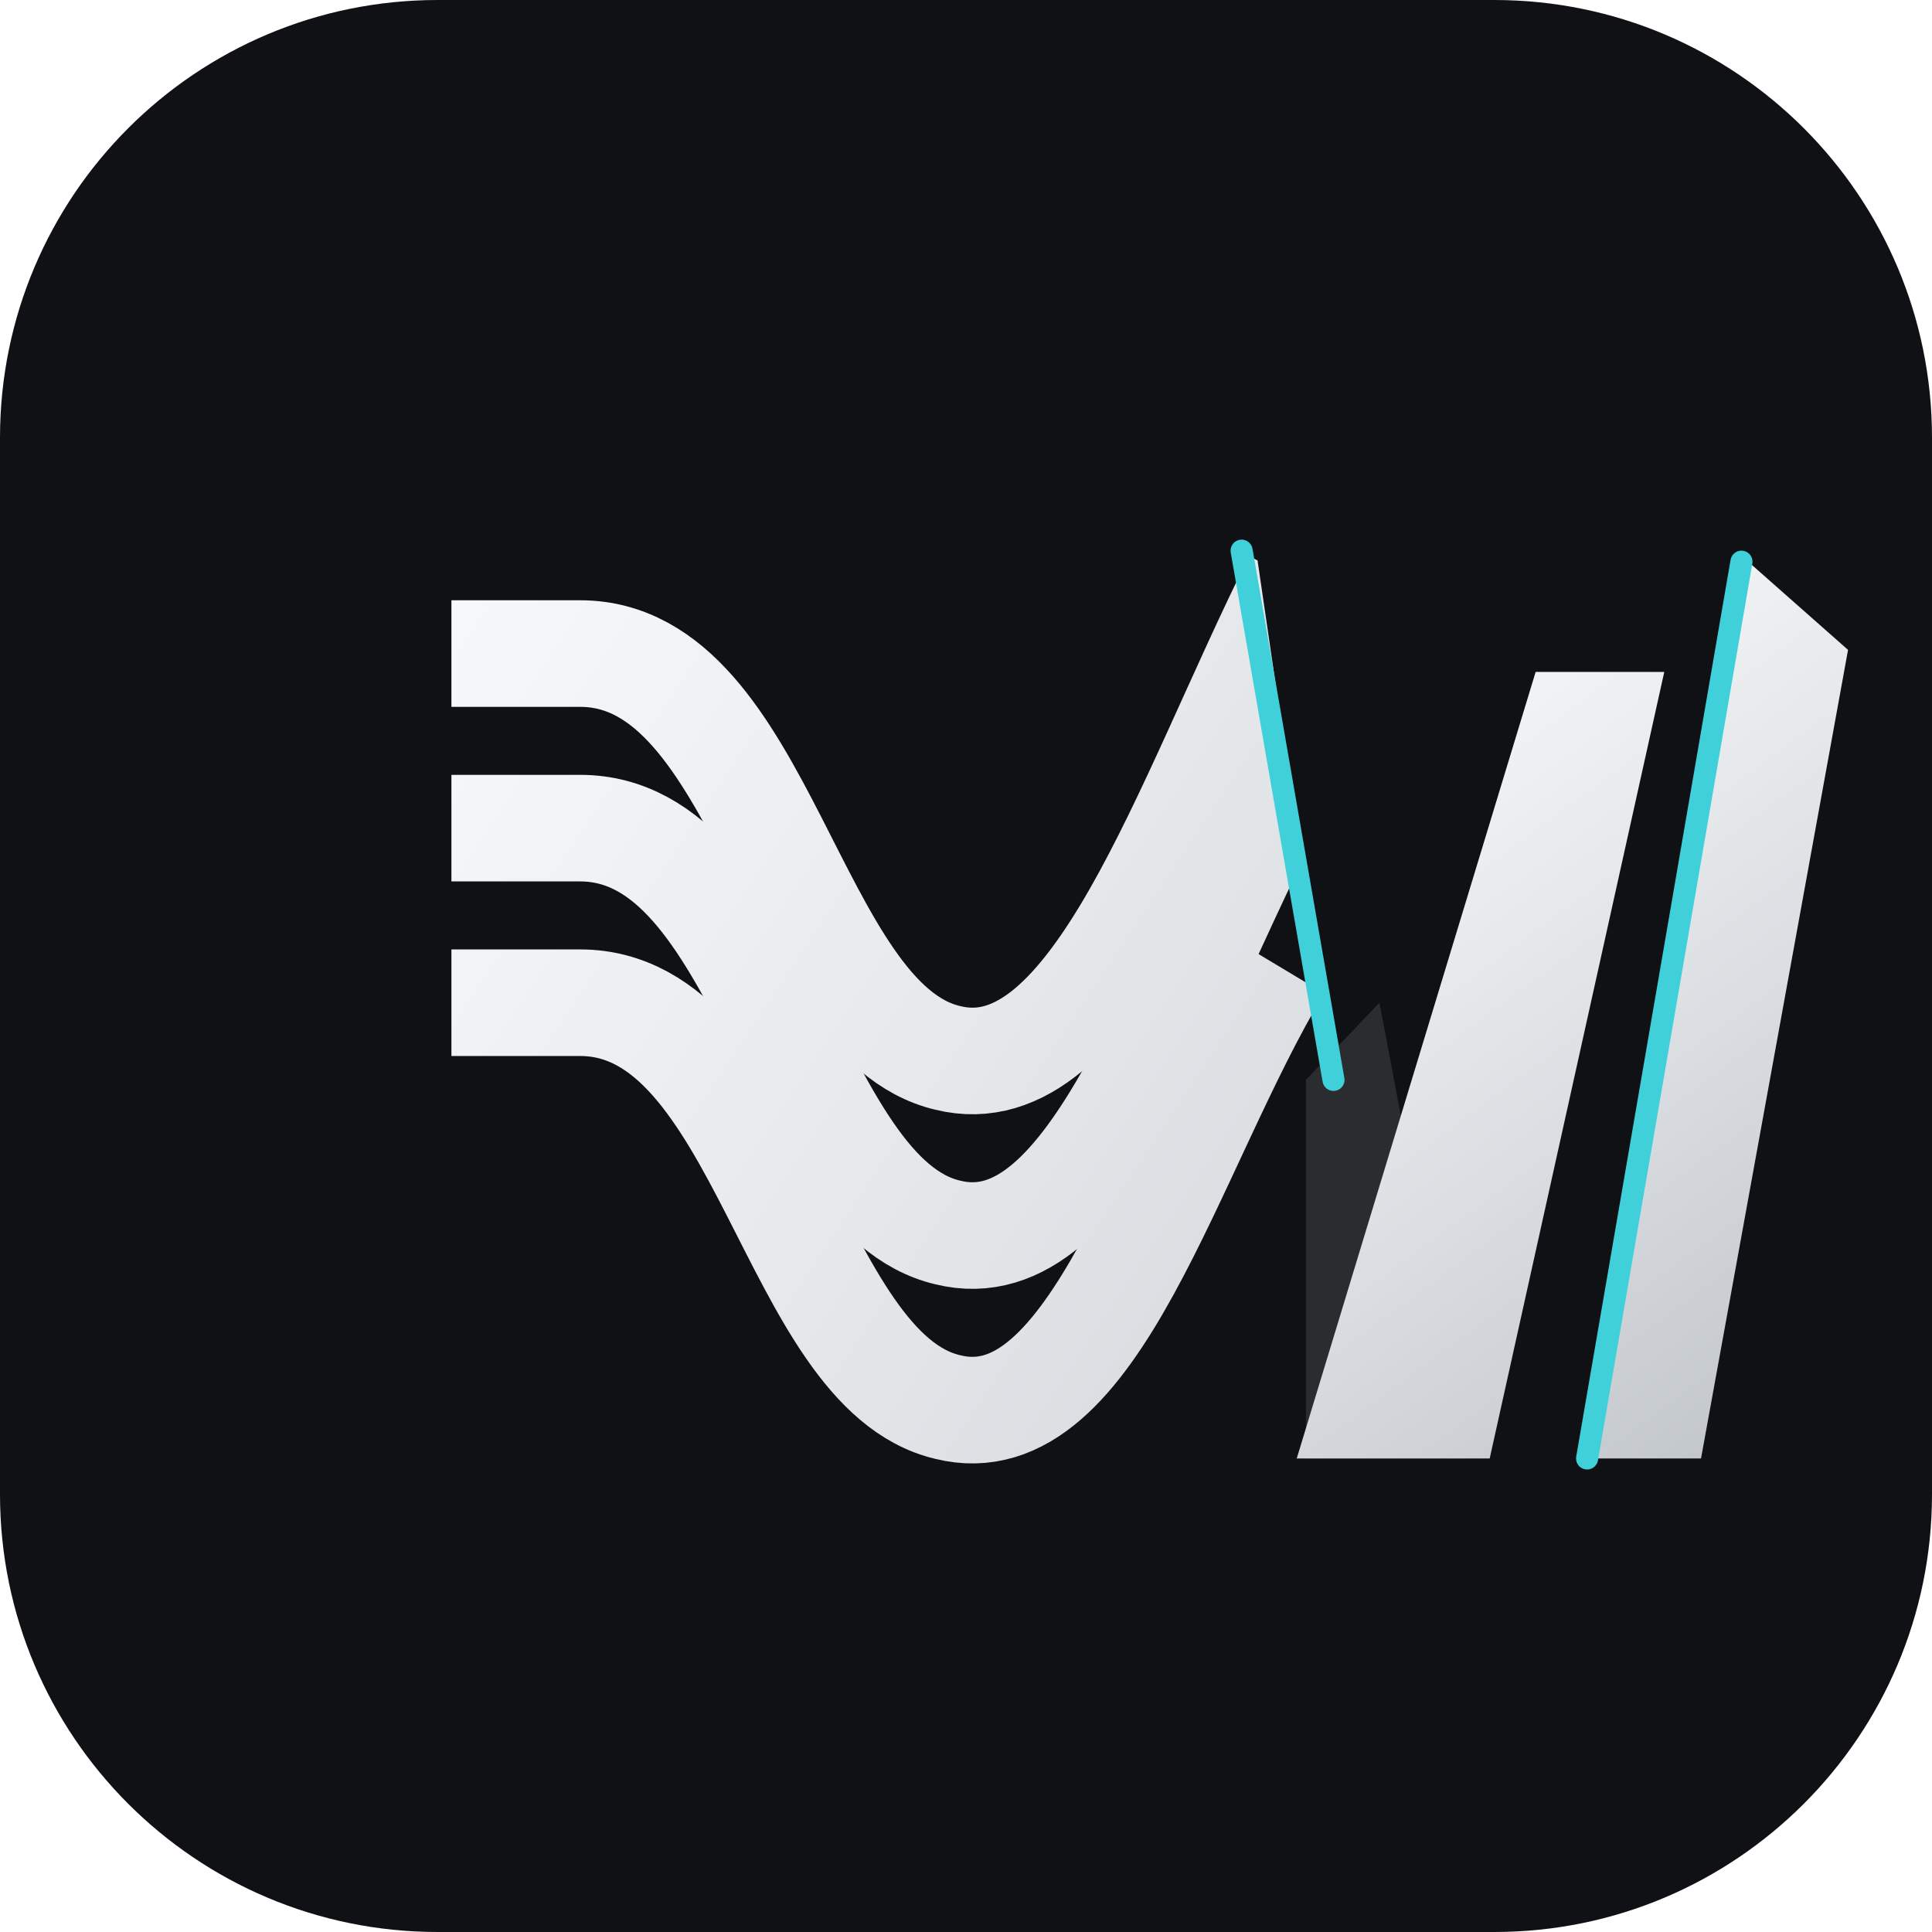
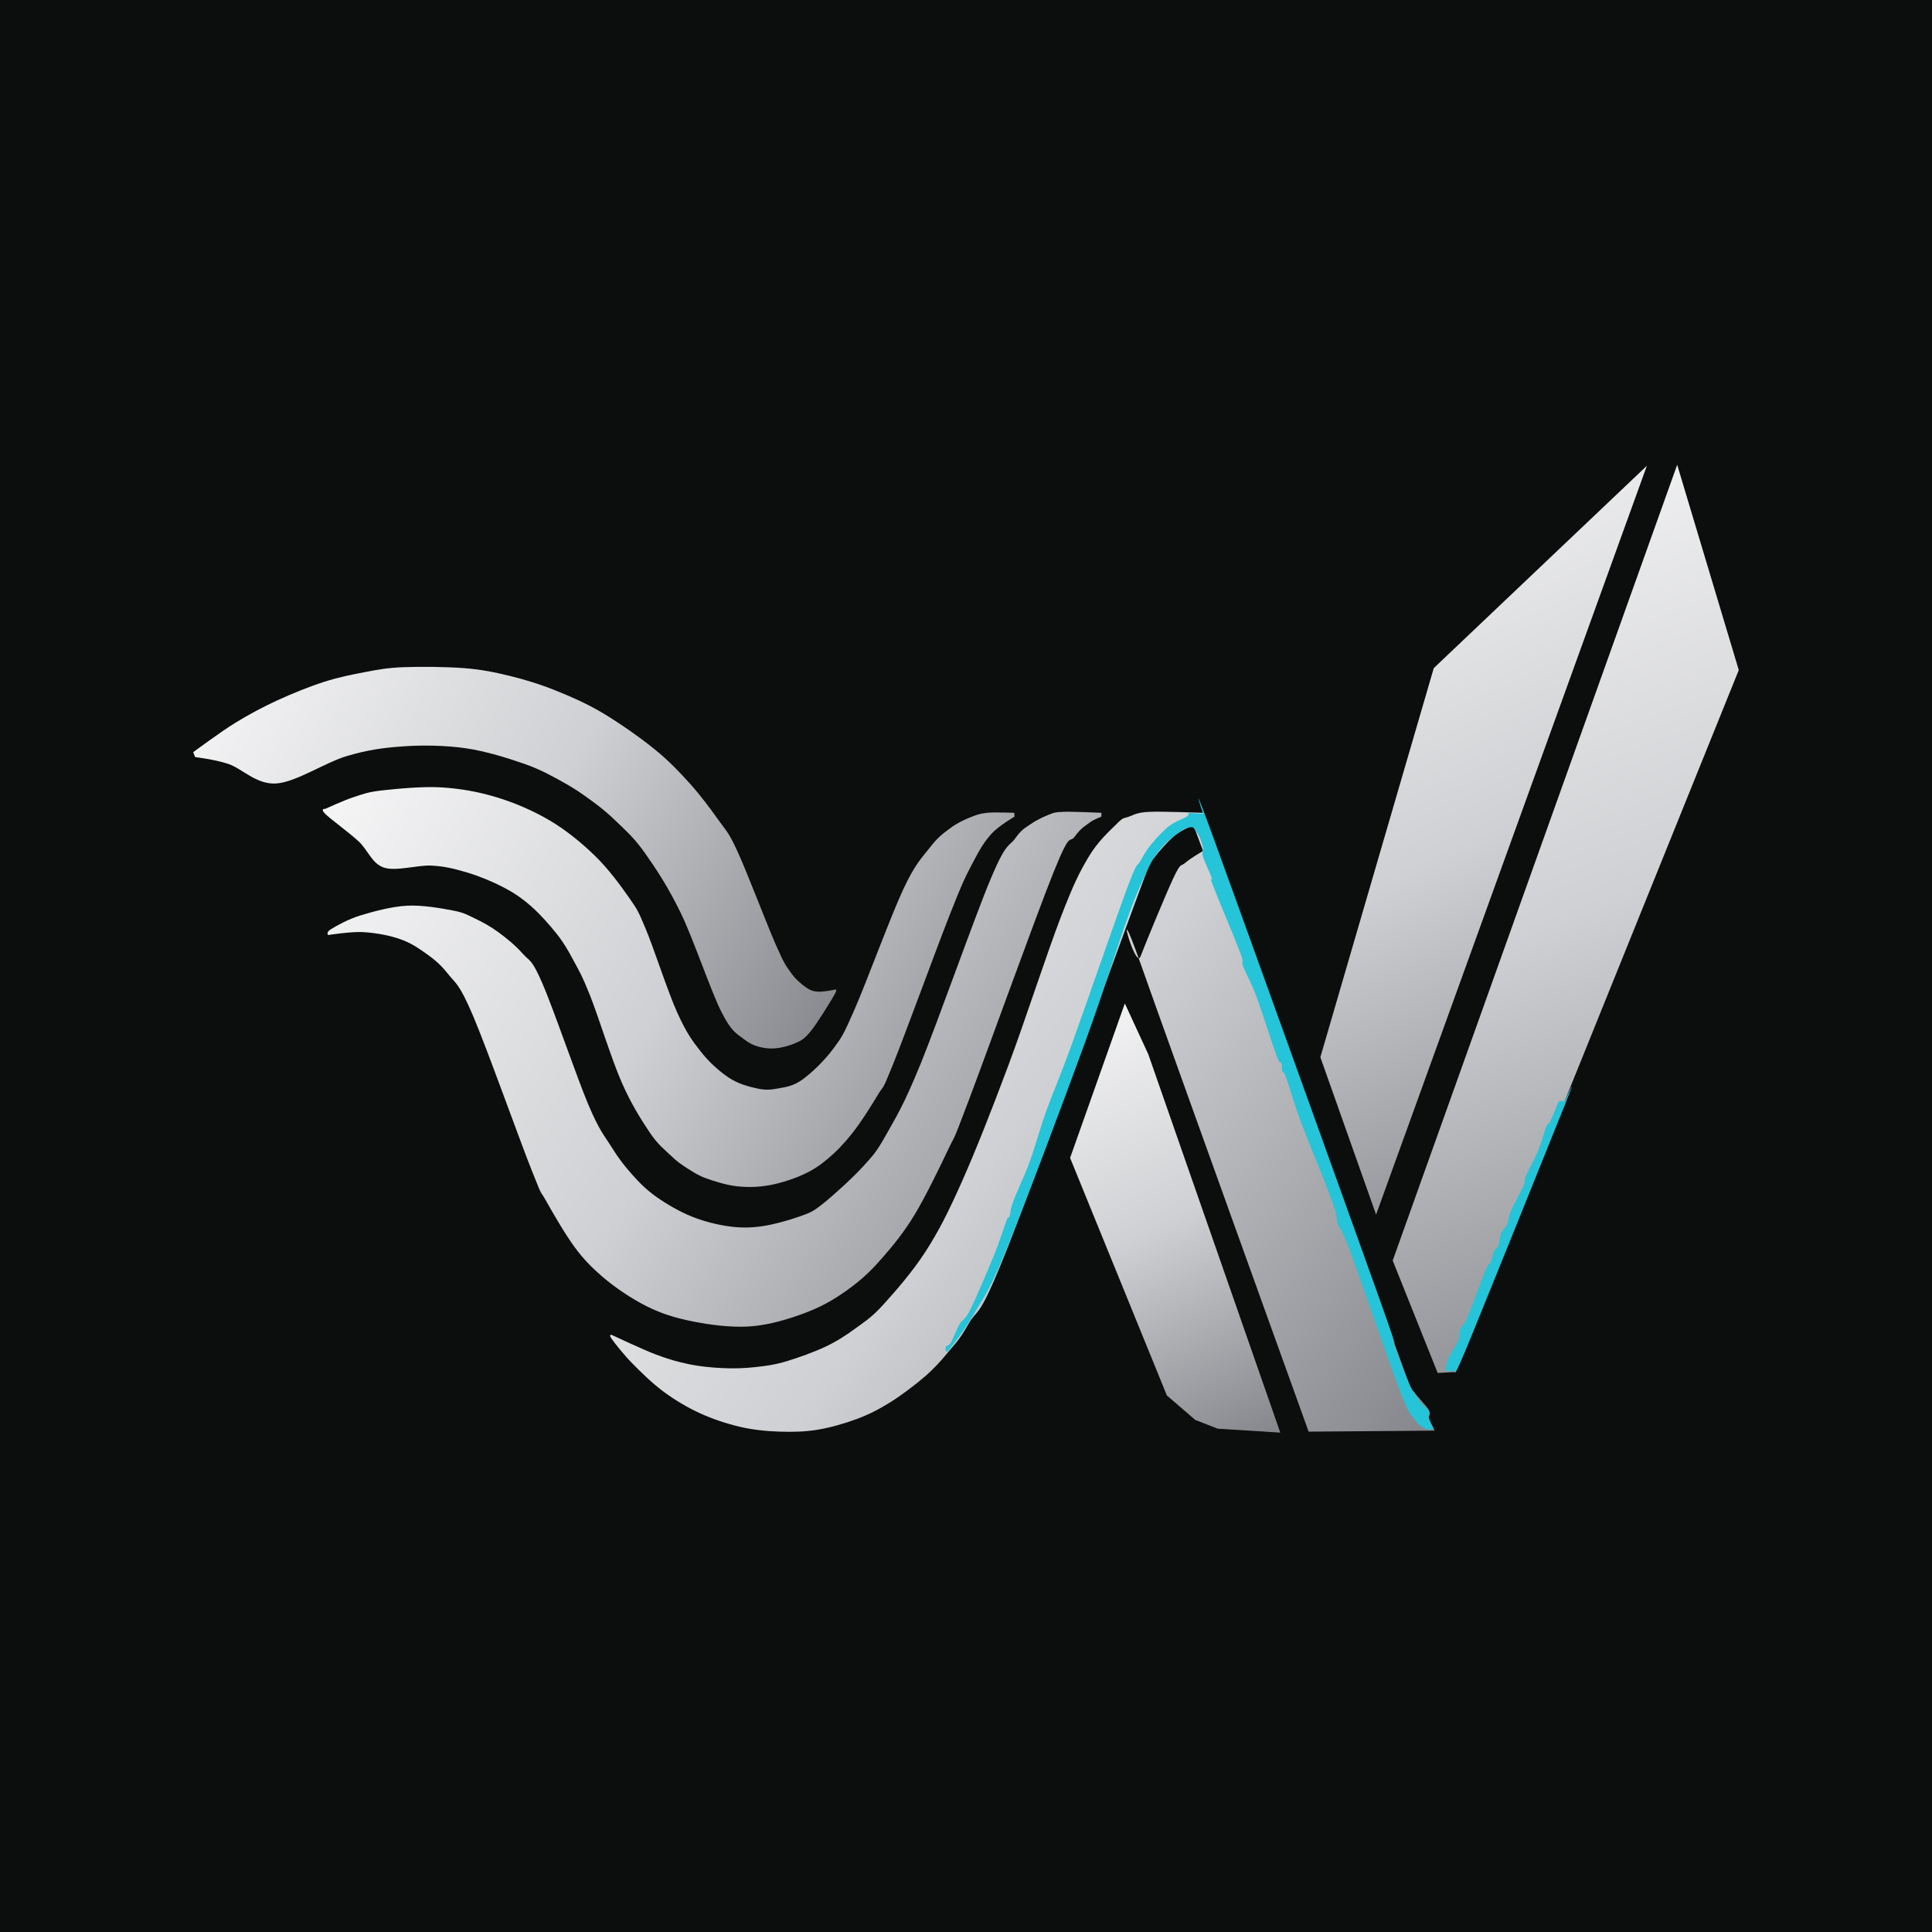
- <svg xmlns="http://www.w3.org/2000/svg" viewBox="0 0 512 512" role="img" aria-labelledby="title desc">
-   <rect width="512" height="512" rx="116" fill="#101114" />
-   <g transform="translate(100.15 119.63) scale(0.487)">
-     <defs>
-       <linearGradient id="darkSilver" x1="60" y1="60" x2="780" y2="540" gradientUnits="userSpaceOnUse">
-         <stop offset="0" stop-color="#F7F8F9" />
-         <stop offset="0.5" stop-color="#E2E5E8" />
-         <stop offset="1" stop-color="#C5C9CE" />
-       </linearGradient>
-       <linearGradient id="darkBlade" x1="500" y1="60" x2="860" y2="548" gradientUnits="userSpaceOnUse">
-         <stop offset="0" stop-color="#FFFFFF" />
-         <stop offset="0.45" stop-color="#E2E5E8" />
-         <stop offset="1" stop-color="#B9BEC4" />
-       </linearGradient>
-       <clipPath id="darkPeak">
-         <path d="M 0 0 H 470 L 520 342 V 560 H 0 Z" />
-       </clipPath>
-     </defs>
-     <g clip-path="url(#darkPeak)" fill="none" stroke="url(#darkSilver)" stroke-width="58" stroke-linecap="butt">
-       <path d="M 40 110 H 110 C 210 110 225 310 310 330 C 390 350 440 190 500 70" />
-       <path d="M 40 205 H 110 C 210 205 225 405 310 425 C 390 445 435 285 495 175" />
-       <path d="M 40 300 H 110 C 210 300 225 500 310 520 C 390 540 430 380 490 280" />
-     </g>
-     <path fill="#2A2C30" d="M 505 342 L 545 300 L 592 548 L 505 548 Z" />
-     <path fill="url(#darkBlade)" d="M 500 548 L 630 120 L 700 120 L 605 548 Z" />
-     <path fill="url(#darkBlade)" d="M 655 548 L 740 55 L 800 108 L 720 548 Z" />
-     <path d="M 470 54 L 520 342" fill="none" stroke="#3FD0DA" stroke-width="12" stroke-linecap="round" />
-     <path d="M 742 60 L 658 548" fill="none" stroke="#3FD0DA" stroke-width="12" stroke-linecap="round" />
+ <svg xmlns="http://www.w3.org/2000/svg" viewBox="0 0 512 512" role="img" aria-labelledby="t">
+   <rect width="512" height="512" fill="#0B0E0D" />
+   <defs>
+     <linearGradient id="ag0" gradientUnits="userSpaceOnUse" x1="472" y1="296" x2="580" y2="516">
+       <stop offset="0" stop-color="#F6F6F7" />
+       <stop offset=".5" stop-color="#CFD0D3" />
+       <stop offset="1" stop-color="#85868B" />
+     </linearGradient>
+     <linearGradient id="ag1" gradientUnits="userSpaceOnUse" x1="238" y1="198" x2="659" y2="516">
+       <stop offset="0" stop-color="#F6F6F7" />
+       <stop offset=".5" stop-color="#CFD0D3" />
+       <stop offset="1" stop-color="#85868B" />
+     </linearGradient>
+     <linearGradient id="ag2" gradientUnits="userSpaceOnUse" x1="92" y1="198" x2="488" y2="462">
+       <stop offset="0" stop-color="#F6F6F7" />
+       <stop offset=".5" stop-color="#CFD0D3" />
+       <stop offset="1" stop-color="#85868B" />
+     </linearGradient>
+     <linearGradient id="ag3" gradientUnits="userSpaceOnUse" x1="91" y1="186" x2="444" y2="390">
+       <stop offset="0" stop-color="#F6F6F7" />
+       <stop offset=".5" stop-color="#CFD0D3" />
+       <stop offset="1" stop-color="#85868B" />
+     </linearGradient>
+     <linearGradient id="ag4" gradientUnits="userSpaceOnUse" x1="24" y1="124" x2="352" y2="320">
+       <stop offset="0" stop-color="#F6F6F7" />
+       <stop offset=".5" stop-color="#CFD0D3" />
+       <stop offset="1" stop-color="#85868B" />
+     </linearGradient>
+     <linearGradient id="ag5" gradientUnits="userSpaceOnUse" x1="600" y1="21" x2="768" y2="404">
+       <stop offset="0" stop-color="#F6F6F7" />
+       <stop offset=".5" stop-color="#CFD0D3" />
+       <stop offset="1" stop-color="#85868B" />
+     </linearGradient>
+     <linearGradient id="ag6" gradientUnits="userSpaceOnUse" x1="637" y1="20" x2="814" y2="486">
+       <stop offset="0" stop-color="#F6F6F7" />
+       <stop offset=".5" stop-color="#CFD0D3" />
+       <stop offset="1" stop-color="#85868B" />
+     </linearGradient>
+   </defs>
+   <g transform="translate(39.02 112.55) scale(0.51815)">
+     <path fill="url(#ag0)" fill-rule="evenodd" d="M500.0,296.0L472.0,375.0L521.5,496.5L536.0,509.0L547.5,513.5L579.5,515.5L512.0,322.0Z" />
+     <path fill="url(#ag1)" fill-rule="evenodd" d="M540.0,198.5C540.0,198.5 518.8,197.7 512.5,198.0C506.2,198.3 504.8,199.5 502.0,200.5C499.2,201.5 499.4,200.6 496.0,204.0C492.6,207.4 486.3,212.9 481.5,221.0C476.7,229.1 473.8,234.8 467.0,252.5C460.2,270.2 448.9,305.0 440.5,327.5C432.1,350.0 423.6,371.6 416.5,387.5C409.4,403.4 404.7,412.6 398.0,423.0C391.3,433.4 382.4,443.5 376.5,450.0C370.6,456.5 367.4,458.4 362.5,462.0C357.6,465.6 352.9,468.7 347.0,471.5C341.1,474.3 333.0,477.2 327.0,479.0C321.0,480.8 316.5,481.4 311.0,482.0C305.5,482.6 299.7,482.8 294.0,482.5C288.3,482.2 282.7,481.7 277.0,480.5C271.3,479.3 266.6,478.0 260.0,475.5C253.4,473.0 237.5,465.5 237.5,465.5C237.5,465.5 235.8,465.1 237.5,467.5C239.2,469.9 243.6,475.5 248.0,480.0C252.4,484.5 258.2,490.2 264.0,494.5C269.8,498.8 276.0,502.5 282.5,505.5C289.0,508.5 296.2,510.9 303.0,512.5C309.8,514.1 316.8,514.8 323.5,515.0C330.2,515.2 336.4,515.1 343.0,514.0C349.6,512.9 356.8,510.8 363.0,508.5C369.2,506.2 374.2,503.6 380.0,500.0C385.8,496.4 392.6,491.2 397.5,487.0C402.4,482.8 405.8,479.0 409.5,474.5C413.2,470.0 414.9,468.9 420.0,460.0C425.1,451.1 424.8,459.5 440.0,421.0C455.2,382.5 498.5,262.2 511.0,229.0C523.5,195.8 512.8,224.5 515.0,221.5C517.2,218.5 521.6,213.6 524.5,211.0C527.4,208.4 530.7,206.8 532.5,206.0C534.3,205.2 535.5,206.0 535.5,206.0C535.5,206.0 540.0,218.0 540.0,218.0C540.0,218.0 533.5,221.8 531.0,224.0C528.5,226.2 528.8,223.5 525.0,231.5C521.2,239.5 510.8,264.7 508.0,272.0C505.2,279.3 493.7,235.0 508.0,275.5C522.3,316.0 594.0,515.0 594.0,515.0C594.0,515.0 658.5,514.5 658.5,514.5C658.5,514.5 656.0,510.2 655.5,508.5C655.0,506.8 656.8,506.4 655.5,504.0C654.2,501.6 649.6,497.3 647.5,494.0C645.4,490.7 660.9,533.2 643.0,484.0C625.1,434.8 540.0,198.5 540.0,198.5Z" />
+     <path fill="url(#ag2)" fill-rule="evenodd" d="M488.0,198.5C488.0,198.5 473.0,197.8 468.5,198.0C464.0,198.2 463.8,198.4 461.0,199.5C458.2,200.6 454.3,202.5 451.5,204.5C448.7,206.5 447.3,206.9 444.0,211.5C440.7,216.1 439.6,212.8 431.5,232.0C423.4,251.2 404.4,305.2 395.5,327.0C386.6,348.8 382.9,354.2 378.0,363.0C373.1,371.8 371.4,373.6 366.0,379.5C360.6,385.4 350.9,394.2 345.5,398.5C340.1,402.8 338.8,403.1 333.5,405.0C328.2,406.9 320.0,409.2 314.0,410.0C308.0,410.8 303.4,410.8 297.5,410.0C291.6,409.2 284.7,407.5 278.5,405.0C272.3,402.5 265.6,398.6 260.5,395.0C255.4,391.4 251.8,387.8 248.0,383.5C244.2,379.2 241.2,375.5 237.5,369.5C233.8,363.5 231.4,361.5 225.5,347.5C219.6,333.5 207.6,298.3 202.0,285.5C196.4,272.7 195.8,274.8 192.0,270.5C188.2,266.2 183.6,262.5 179.5,259.5C175.4,256.5 171.3,254.3 167.5,252.5C163.7,250.7 162.2,249.6 156.5,248.5C150.8,247.4 140.9,245.6 133.0,246.0C125.1,246.4 115.5,249.0 109.0,251.0C102.5,253.0 96.8,256.3 94.0,258.0C91.2,259.7 92.5,261.0 92.5,261.0C92.5,261.0 104.2,259.2 110.0,259.5C115.8,259.8 122.4,260.9 127.5,262.5C132.6,264.1 136.2,266.0 140.5,269.0C144.8,272.0 149.2,275.0 153.5,280.5C157.8,286.0 159.3,285.2 166.5,302.0C173.7,318.8 190.2,365.2 196.5,381.0C202.8,396.8 200.3,390.4 204.0,397.0C207.7,403.6 213.8,414.1 218.5,420.5C223.2,426.9 227.1,430.8 232.5,435.5C237.9,440.2 244.8,445.0 251.0,448.5C257.2,452.0 262.6,454.4 270.0,456.5C277.4,458.6 287.7,460.4 295.5,461.0C303.3,461.6 309.2,461.5 317.0,460.0C324.8,458.5 334.6,455.3 342.0,452.0C349.4,448.7 355.8,444.4 361.5,440.0C367.2,435.6 371.3,431.5 376.5,425.5C381.7,419.5 387.0,413.1 392.5,404.0C398.0,394.9 404.9,380.7 409.5,371.0C414.1,361.3 411.0,369.7 420.0,346.0C429.0,322.3 454.4,251.6 463.5,229.0C472.6,206.4 471.4,214.8 474.5,210.5C477.6,206.2 479.8,205.2 482.0,203.5C484.2,201.8 488.0,200.5 488.0,200.5C488.0,200.5 488.0,198.5 488.0,198.5Z" />
+     <path fill="url(#ag3)" fill-rule="evenodd" d="M91.0,196.5C91.0,196.5 88.2,196.2 91.0,199.0C93.8,201.8 103.0,208.4 108.0,213.0C113.0,217.6 114.8,224.4 121.0,226.5C127.2,228.6 138.4,225.1 145.5,225.5C152.6,225.9 157.4,227.2 163.5,229.0C169.6,230.8 176.6,233.7 182.0,236.5C187.4,239.3 191.4,242.0 196.0,246.0C200.6,250.0 205.8,255.8 209.5,260.5C213.2,265.2 215.2,268.8 218.0,274.0C220.8,279.2 222.4,281.7 226.5,292.0C230.6,302.3 237.4,324.3 242.5,336.0C247.6,347.7 252.8,355.7 257.0,362.0C261.2,368.3 264.8,370.9 268.0,374.0C271.2,377.1 273.5,378.6 276.5,380.5C279.5,382.4 281.8,384.0 286.0,385.5C290.2,387.0 296.2,388.9 301.5,389.5C306.8,390.1 312.3,390.0 318.0,389.0C323.7,388.0 330.5,385.8 335.5,383.5C340.5,381.2 343.8,379.0 348.0,375.5C352.2,372.0 356.2,367.9 360.5,362.5C364.8,357.1 370.0,348.9 373.5,343.0C377.0,337.1 375.3,342.4 381.5,327.0C387.7,311.6 403.7,267.8 410.5,250.5C417.3,233.2 418.9,230.4 422.5,223.5C426.1,216.6 428.5,212.8 432.0,209.0C435.5,205.2 443.5,200.5 443.5,200.5C443.5,200.5 443.5,198.5 443.5,198.5C443.5,198.5 433.3,198.1 429.5,198.5C425.7,198.9 423.7,199.7 420.5,201.0C417.3,202.3 413.8,204.0 410.5,206.5C407.2,209.0 404.5,210.8 400.5,216.0C396.5,221.2 392.9,224.2 386.5,238.0C380.1,251.8 367.9,285.0 362.0,298.5C356.1,312.0 355.5,312.9 351.0,319.0C346.5,325.1 339.8,331.6 335.0,335.0C330.2,338.4 326.3,338.8 322.5,339.5C318.7,340.2 316.2,340.4 312.0,339.5C307.8,338.6 302.3,337.2 297.5,334.0C292.7,330.8 287.4,326.1 283.0,320.5C278.6,314.9 275.7,310.9 271.0,300.5C266.3,290.1 259.1,267.8 255.0,258.0C250.9,248.2 250.8,248.2 246.5,242.0C242.2,235.8 235.8,227.1 229.0,220.5C222.2,213.9 214.4,207.5 206.0,202.5C197.6,197.5 187.8,193.3 178.5,190.5C169.2,187.7 160.2,186.1 150.5,185.5C140.8,184.9 128.0,186.2 120.5,187.0C113.0,187.8 110.4,188.9 105.5,190.5C100.6,192.1 91.0,196.5 91.0,196.5Z" />
+     <path fill="url(#ag4)" fill-rule="evenodd" d="M23.5,167.5C23.5,167.5 24.5,170.0 24.5,170.0C24.5,170.0 34.6,171.2 41.5,173.5C48.4,175.8 55.9,184.2 66.0,183.5C76.1,182.8 91.2,172.7 102.0,169.5C112.8,166.3 120.8,165.2 131.0,164.5C141.2,163.8 152.7,164.0 163.0,165.5C173.3,167.0 184.7,170.6 193.0,173.5C201.3,176.4 207.2,179.8 213.0,183.0C218.8,186.2 223.0,189.2 227.5,192.5C232.0,195.8 235.5,198.6 240.0,203.0C244.5,207.4 249.0,211.2 254.5,219.0C260.0,226.8 266.5,236.5 273.0,250.0C279.5,263.5 288.1,289.2 293.5,300.0C298.9,310.8 301.4,311.3 305.5,314.5C309.6,317.7 313.8,318.7 318.0,319.0C322.2,319.3 327.4,318.0 331.0,316.5C334.6,315.0 336.1,314.2 339.5,310.0C342.9,305.8 349.5,295.0 351.5,291.5C353.5,288.0 351.5,289.0 351.5,289.0C351.5,289.0 345.5,290.2 343.0,290.0C340.5,289.8 338.8,289.2 336.5,287.5C334.2,285.8 331.5,283.6 329.0,280.0C326.5,276.4 326.0,276.2 321.5,266.0C317.0,255.8 306.9,229.2 302.0,218.5C297.1,207.8 296.1,207.8 292.0,202.0C287.9,196.2 282.9,189.5 277.5,183.5C272.1,177.5 266.9,172.0 259.5,166.0C252.1,160.0 241.4,152.5 233.0,147.5C224.6,142.5 216.9,139.2 209.0,136.0C201.1,132.8 193.3,130.4 185.5,128.5C177.7,126.6 171.0,125.2 162.0,124.5C153.0,123.8 139.9,123.7 131.5,124.0C123.1,124.3 118.3,125.2 111.5,126.5C104.7,127.8 98.0,129.1 90.5,131.5C83.0,133.9 74.1,137.5 66.5,141.0C58.9,144.5 52.2,148.1 45.0,152.5C37.8,156.9 23.5,167.5 23.5,167.5Z" />
+     <path fill="url(#ag5)" fill-rule="evenodd" d="M767.0,21.0L658.0,124.5L600.0,323.5L628.5,404.0Z" />
+     <path fill="url(#ag6)" fill-rule="evenodd" d="M782.5,20.5L637.0,427.5L660.0,485.0L669.0,484.5L814.0,125.5Z" />
+     <path fill="#25C4D8" fill-rule="evenodd" d="M725.0,346.0C725.0,346.0 723.1,345.8 722.5,346.0C721.9,346.2 722.3,345.2 721.5,347.0C720.7,348.8 718.5,354.5 717.5,356.5C716.5,358.5 716.5,356.6 715.5,359.0C714.5,361.4 713.2,366.8 711.5,371.0C709.8,375.2 706.2,381.5 705.0,384.5C703.8,387.5 705.2,386.1 704.0,389.0C702.8,391.9 698.9,398.7 697.5,402.0C696.1,405.3 696.3,407.1 695.5,409.0C694.7,410.9 693.2,411.7 692.5,413.5C691.8,415.3 691.6,418.5 691.0,420.0C690.4,421.5 689.7,421.1 689.0,422.5C688.3,423.9 687.8,426.8 687.0,428.5C686.2,430.2 686.5,427.8 684.5,432.5C682.5,437.2 677.2,452.0 675.0,457.0C672.8,462.0 672.2,460.6 671.5,462.5C670.8,464.4 671.5,466.0 670.5,468.5C669.5,471.0 666.6,474.9 665.5,477.5C664.4,480.1 664.0,484.0 664.0,484.0C664.0,484.0 669.0,484.0 669.0,484.0C669.0,484.0 667.2,490.7 676.5,468.0C685.8,445.3 716.9,368.3 725.0,348.0C733.1,327.7 725.0,346.0 725.0,346.0ZM532.5,198.5C532.5,198.5 533.1,199.4 531.5,200.5C529.9,201.6 525.9,202.8 523.0,205.0C520.1,207.2 516.5,211.0 514.0,214.0C511.5,217.0 510.2,219.1 508.0,223.0C505.8,226.9 506.8,221.9 501.0,237.5C495.2,253.1 479.8,297.7 473.0,316.5C466.2,335.3 463.6,340.5 460.0,350.5C456.4,360.5 454.3,368.8 451.5,376.5C448.7,384.2 444.8,392.2 443.0,397.0C441.2,401.8 441.6,403.3 441.0,405.0C440.4,406.7 440.8,403.7 439.5,407.0C438.2,410.3 436.1,417.4 433.0,425.0C429.9,432.6 423.9,446.7 421.0,452.5C418.1,458.3 417.2,457.2 415.5,460.0C413.8,462.8 412.2,467.6 411.0,469.5C409.8,471.4 408.9,470.8 408.5,471.5C408.1,472.2 408.5,474.0 408.5,474.0C408.5,474.0 409.5,474.0 409.5,474.0C409.5,474.0 417.9,463.4 423.0,454.5C428.1,445.6 430.5,443.8 440.0,420.5C449.5,397.2 469.8,343.1 480.0,315.0C490.2,286.9 496.3,266.3 501.5,252.0C506.7,237.7 508.6,234.3 511.0,229.0C513.4,223.7 514.2,222.6 516.0,220.0C517.8,217.4 519.4,215.5 521.5,213.5C523.6,211.5 526.7,209.2 528.5,208.0C530.3,206.8 531.4,206.3 532.5,206.0C533.6,205.7 535.0,206.0 535.0,206.0C535.0,206.0 537.2,208.8 538.0,210.5C538.8,212.2 539.7,214.8 540.0,216.5C540.3,218.2 539.2,218.4 540.0,221.0C540.8,223.6 543.7,229.6 544.5,232.0C545.3,234.4 542.6,229.2 545.0,235.5C547.4,241.8 556.4,263.1 559.0,270.0C561.6,276.9 559.1,273.2 560.5,277.0C561.9,280.8 564.7,285.4 567.5,293.0C570.3,300.6 575.4,316.9 577.5,322.5C579.6,328.1 579.5,325.2 580.0,326.5C580.5,327.8 580.1,329.2 580.5,330.5C580.9,331.8 580.9,329.7 582.5,334.0C584.1,338.3 586.5,347.1 590.0,356.5C593.5,365.9 600.5,382.7 603.5,390.5C606.5,398.3 607.1,400.4 608.0,403.5C608.9,406.6 607.8,405.7 609.0,409.0C610.2,412.3 610.2,409.2 615.5,423.5C620.8,437.8 635.5,480.8 641.0,495.0C646.5,509.2 646.7,506.1 648.5,509.0C650.3,511.9 650.9,511.7 652.0,512.5C653.1,513.3 654.0,513.8 655.0,514.0C656.0,514.2 658.0,513.5 658.0,513.5C658.0,513.5 655.9,509.5 655.5,508.0C655.1,506.5 656.3,506.0 655.5,504.5C654.7,503.0 652.2,501.5 650.5,499.0C648.8,496.5 647.2,494.6 645.0,489.5C642.8,484.4 639.6,475.9 637.0,468.5C634.4,461.1 644.6,487.3 629.5,445.0C614.4,402.7 561.4,255.5 546.5,214.5C531.6,173.5 540.0,199.0 540.0,199.0C540.0,199.0 532.5,198.5 532.5,198.5Z" />
  </g>
</svg>
